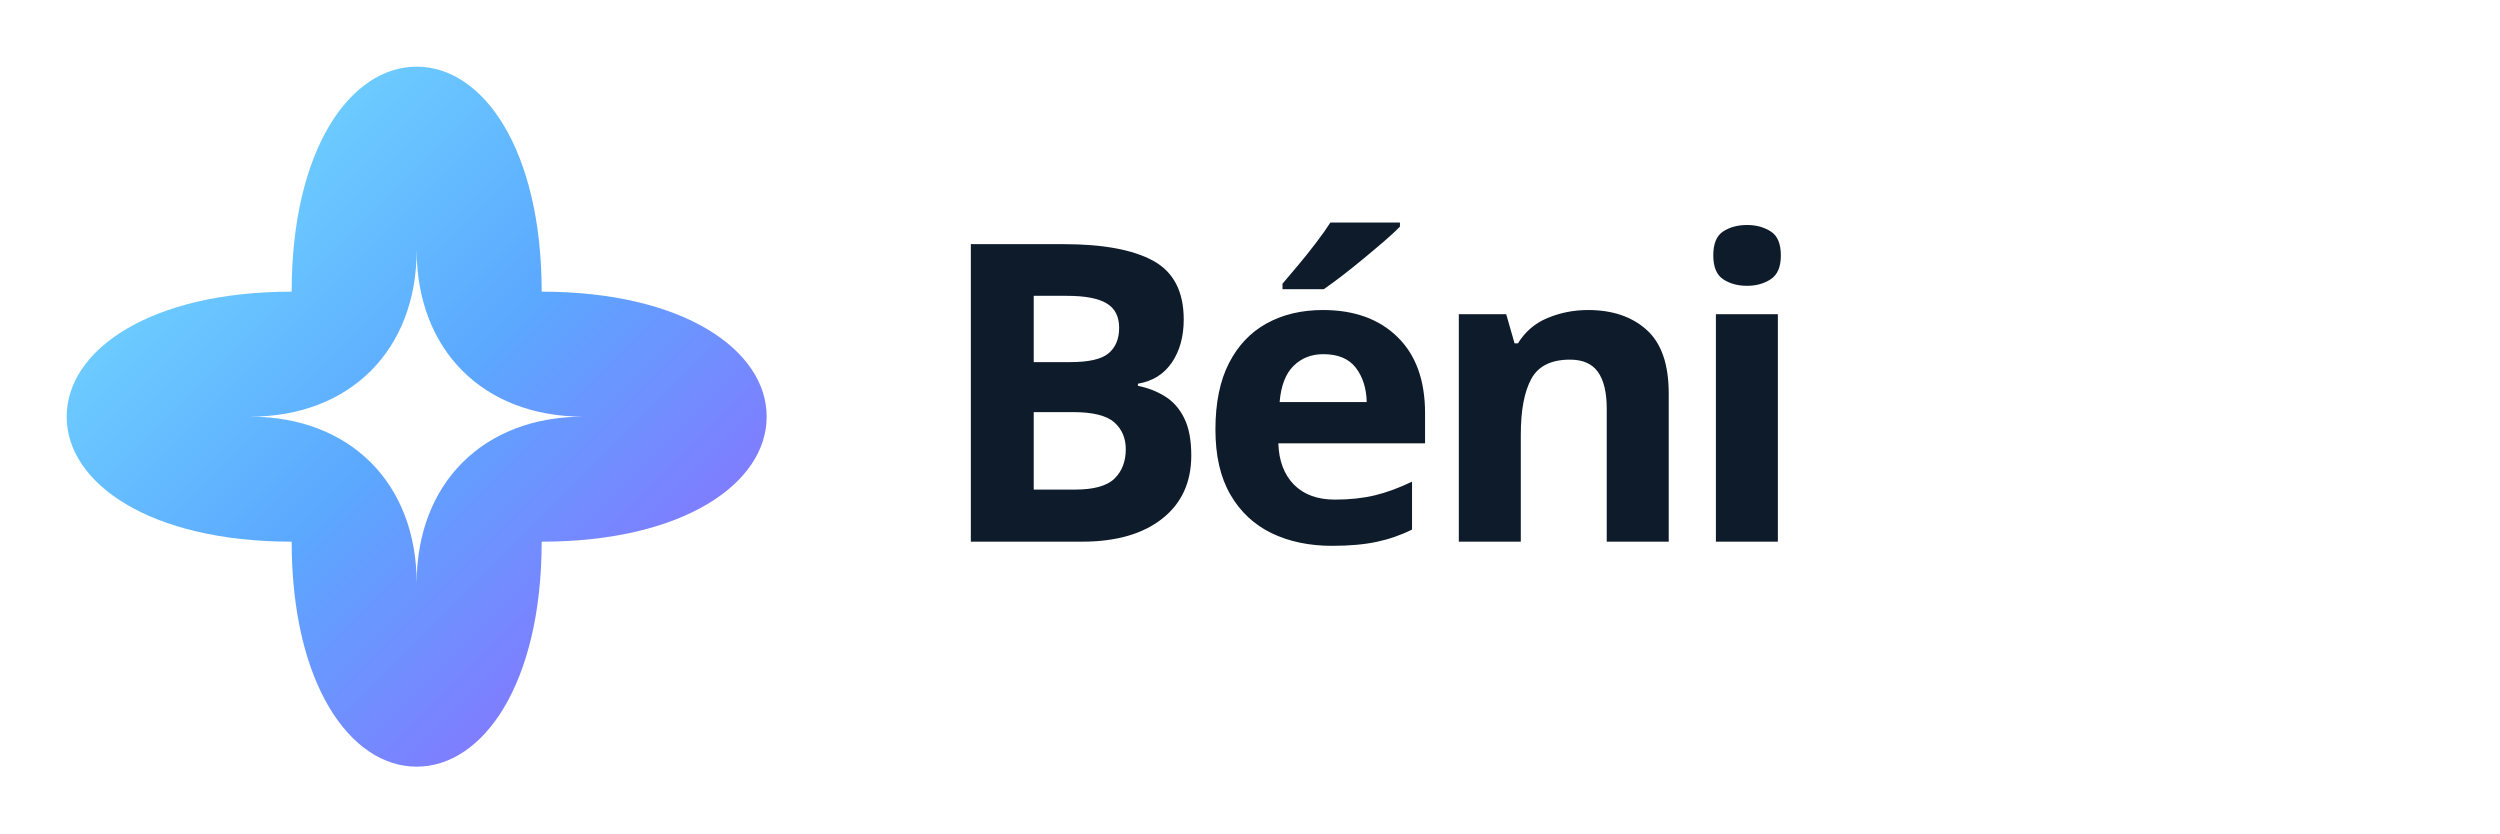
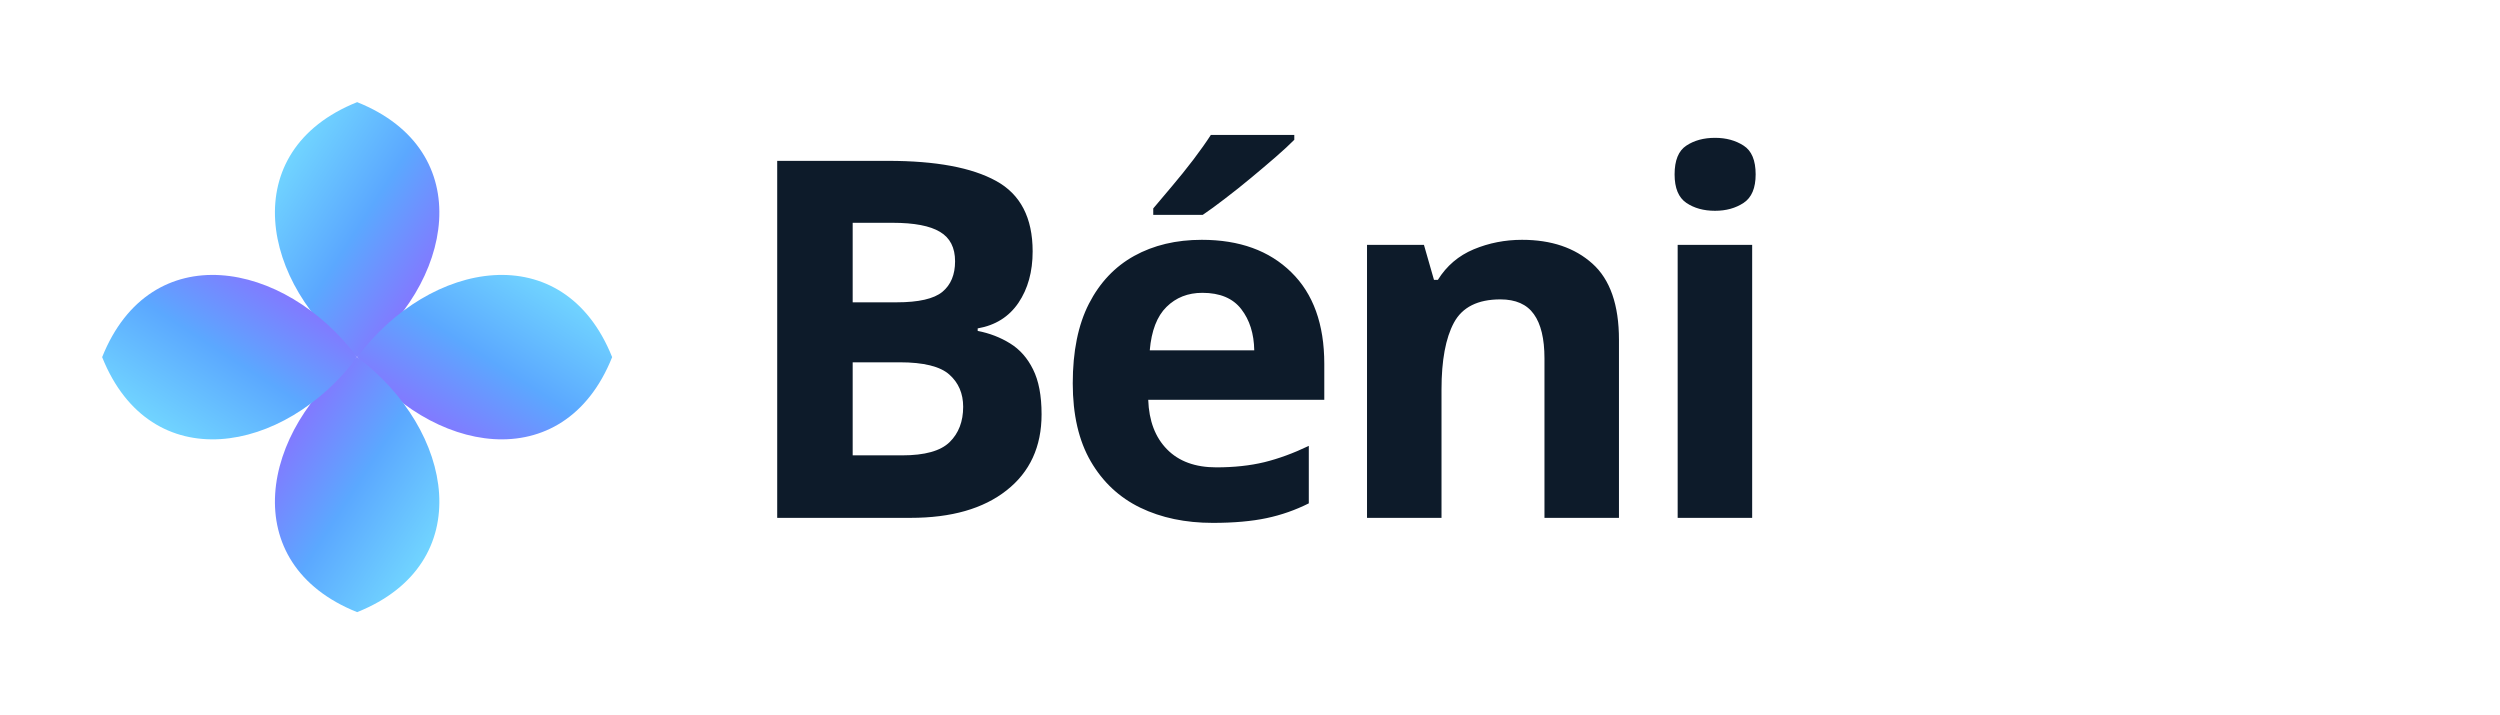
- <svg xmlns="http://www.w3.org/2000/svg" viewBox="0 0 300 100">
-   <defs>
-     <linearGradient id="g" x1="0%" y1="0%" x2="100%" y2="100%">
-       <stop offset="0%" stop-color="#7AE7FF" />
-       <stop offset="50%" stop-color="#5BA8FF" />
-       <stop offset="100%" stop-color="#9B5BFF" />
-     </linearGradient>
-   </defs>
-   <path fill-rule="evenodd" fill="url(#g)" d="M 35 35 C 35 18, 42 8, 50 8 C 58 8, 65 18, 65 35 C 82 35, 92 42, 92 50 C 92 58, 82 65, 65 65 C 65 82, 58 92, 50 92 C 42 92, 35 82, 35 65 C 18 65, 8 58, 8 50 C 8 42, 18 35, 35 35 Z M 50 30 C 50 42 58 50 70 50 C 58 50 50 58 50 70 C 50 58 42 50 30 50 C 42 50 50 42 50 30 Z" />
-   <text x="112" y="65" font-family="Manrope, system-ui, sans-serif" font-weight="800" font-size="50" fill="#0D1B2A" letter-spacing="-2">Béni</text>
+ <svg xmlns="http://www.w3.org/2000/svg" viewBox="0 0 280 80">
+   <svg x="6" y="6" width="68" height="68" viewBox="0 0 100 100">
+     <defs>
+       <linearGradient id="g" x1="0%" y1="0%" x2="100%" y2="100%">
+         <stop offset="0%" stop-color="#7AE7FF" />
+         <stop offset="50%" stop-color="#5BA8FF" />
+         <stop offset="100%" stop-color="#9B5BFF" />
+       </linearGradient>
+     </defs>
+     <g fill="url(#g)">
+       <path transform="rotate(0 50 50)" d="M50 50 C 34 38, 30 16, 50 8 C 70 16, 66 38, 50 50 Z" />
+       <path transform="rotate(90 50 50)" d="M50 50 C 34 38, 30 16, 50 8 C 70 16, 66 38, 50 50 Z" />
+       <path transform="rotate(180 50 50)" d="M50 50 C 34 38, 30 16, 50 8 C 70 16, 66 38, 50 50 Z" />
+       <path transform="rotate(270 50 50)" d="M50 50 C 34 38, 30 16, 50 8 C 70 16, 66 38, 50 50 Z" />
+     </g>
+   </svg>
+   <text x="82" y="58" font-family="Manrope, system-ui, sans-serif" font-weight="800" font-size="56" fill="#0D1B2A" letter-spacing="-2">Béni</text>
</svg>
